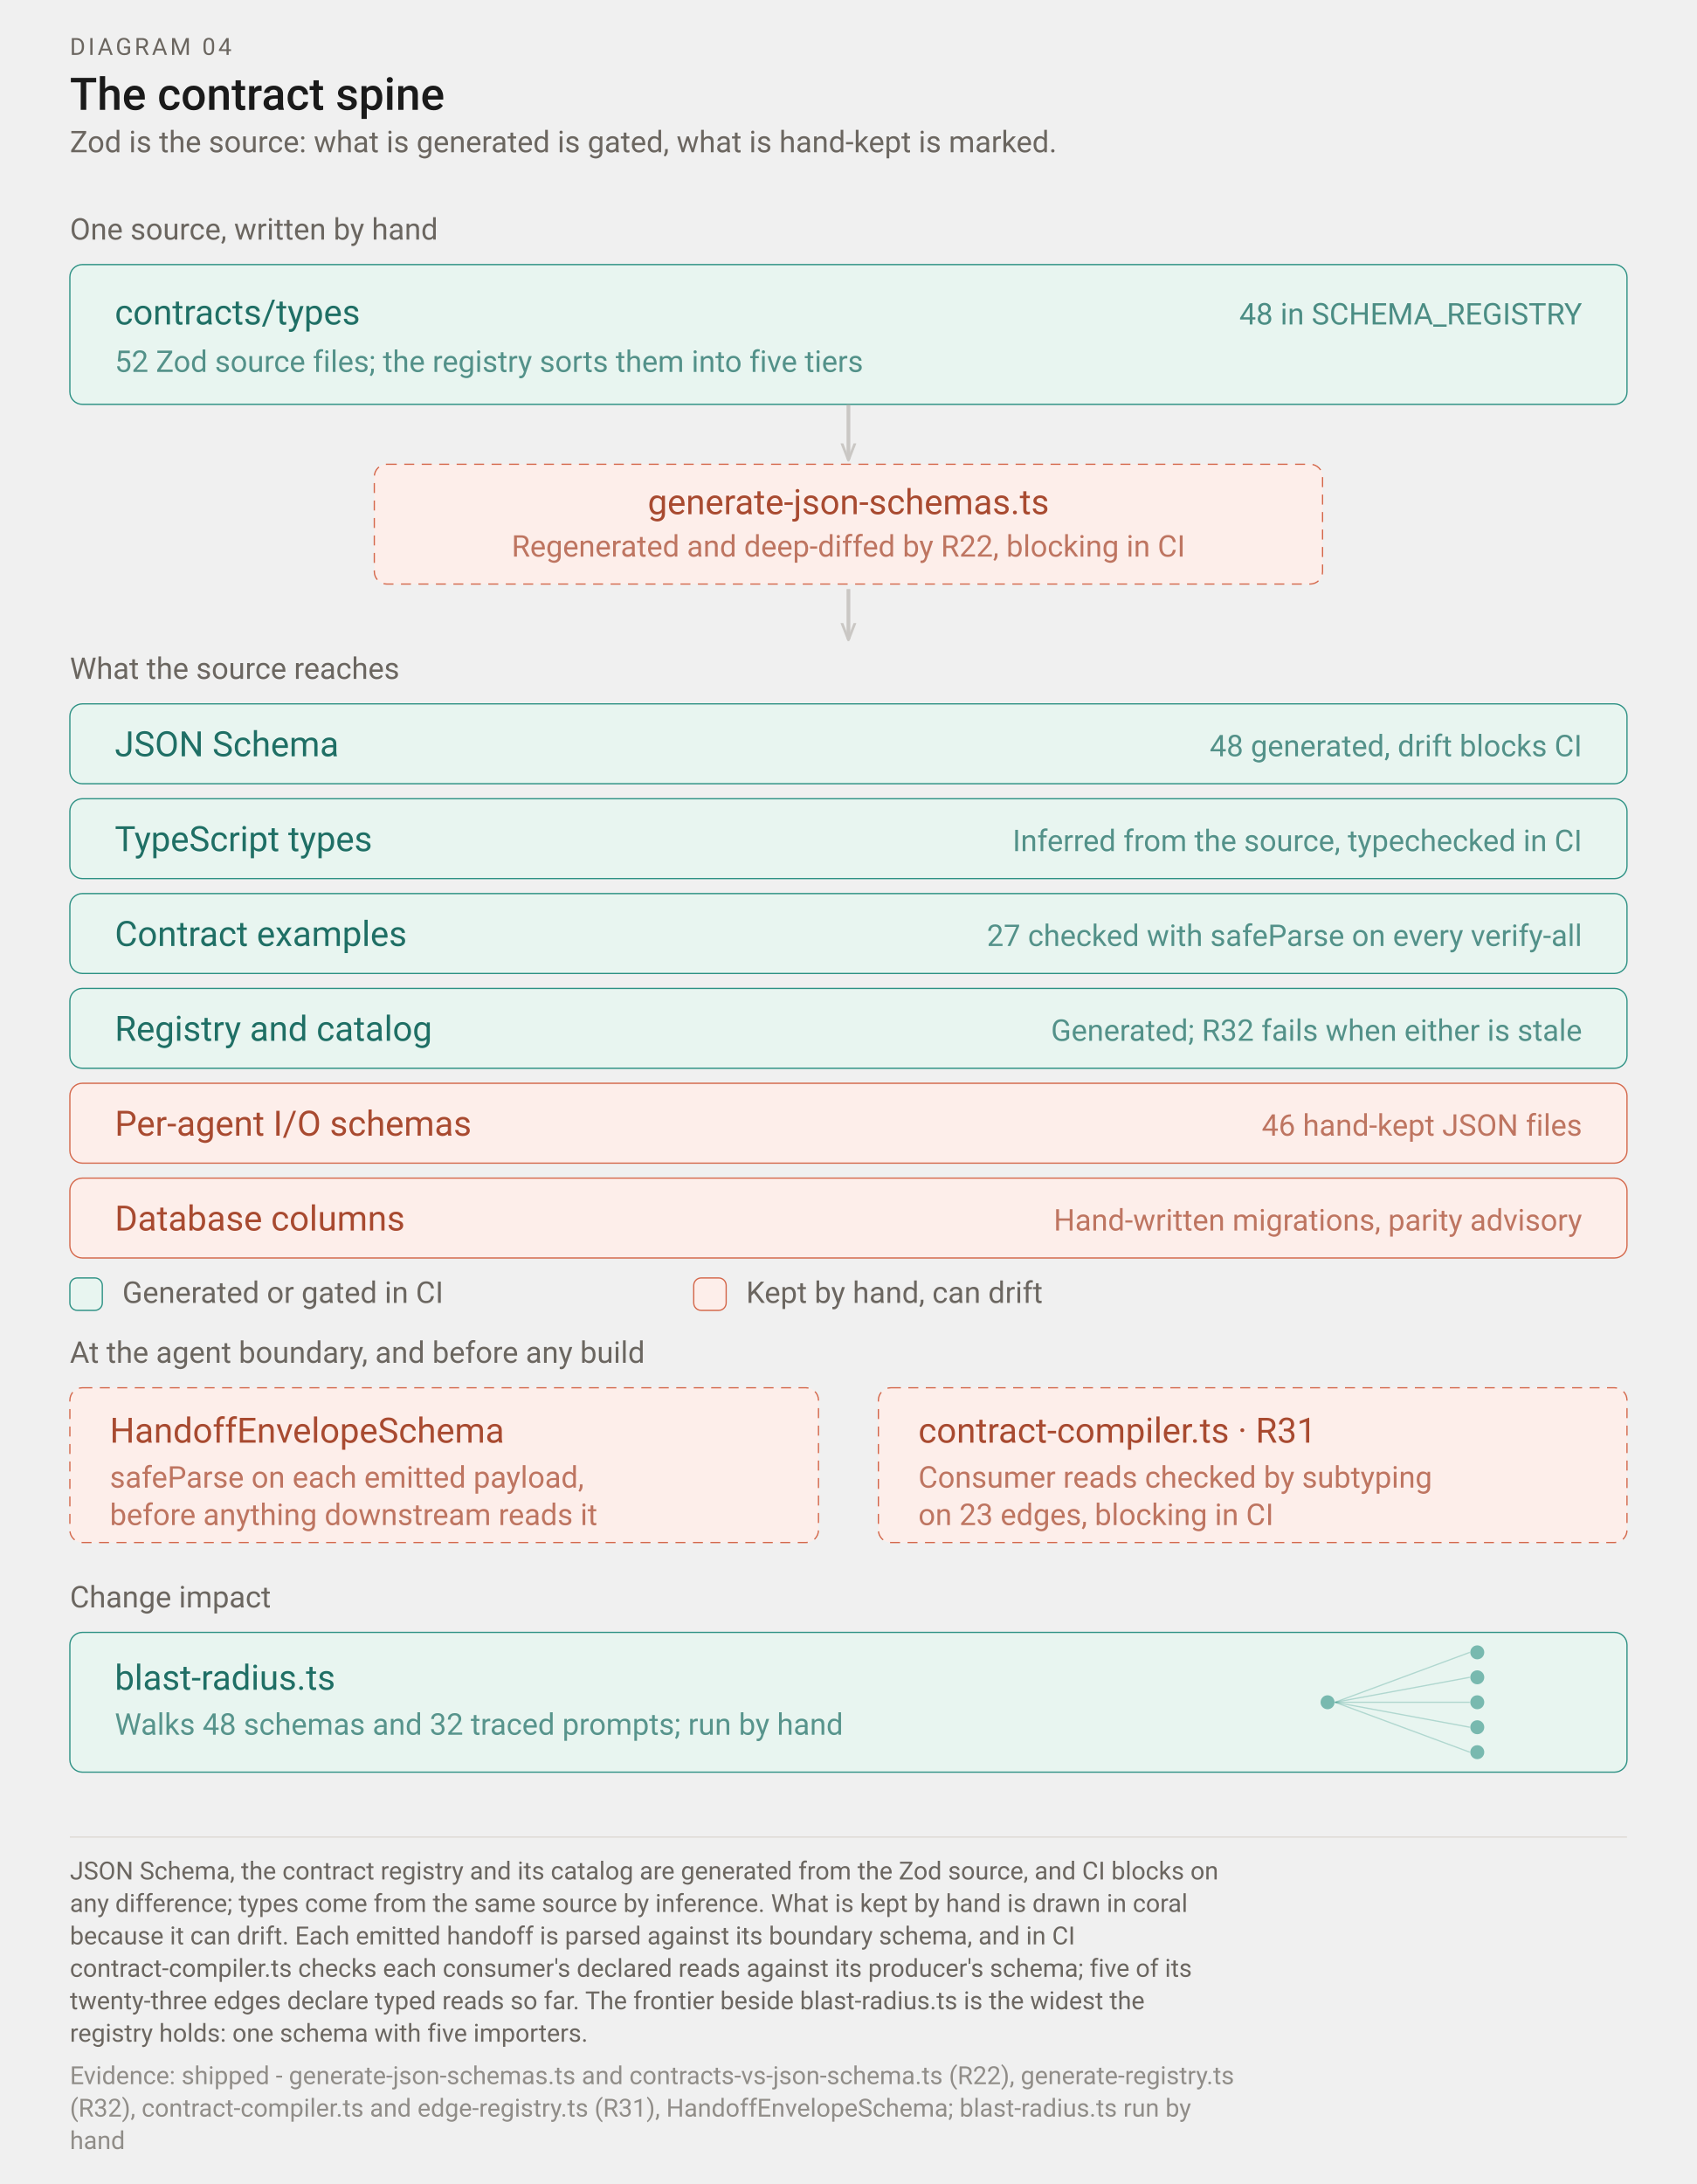
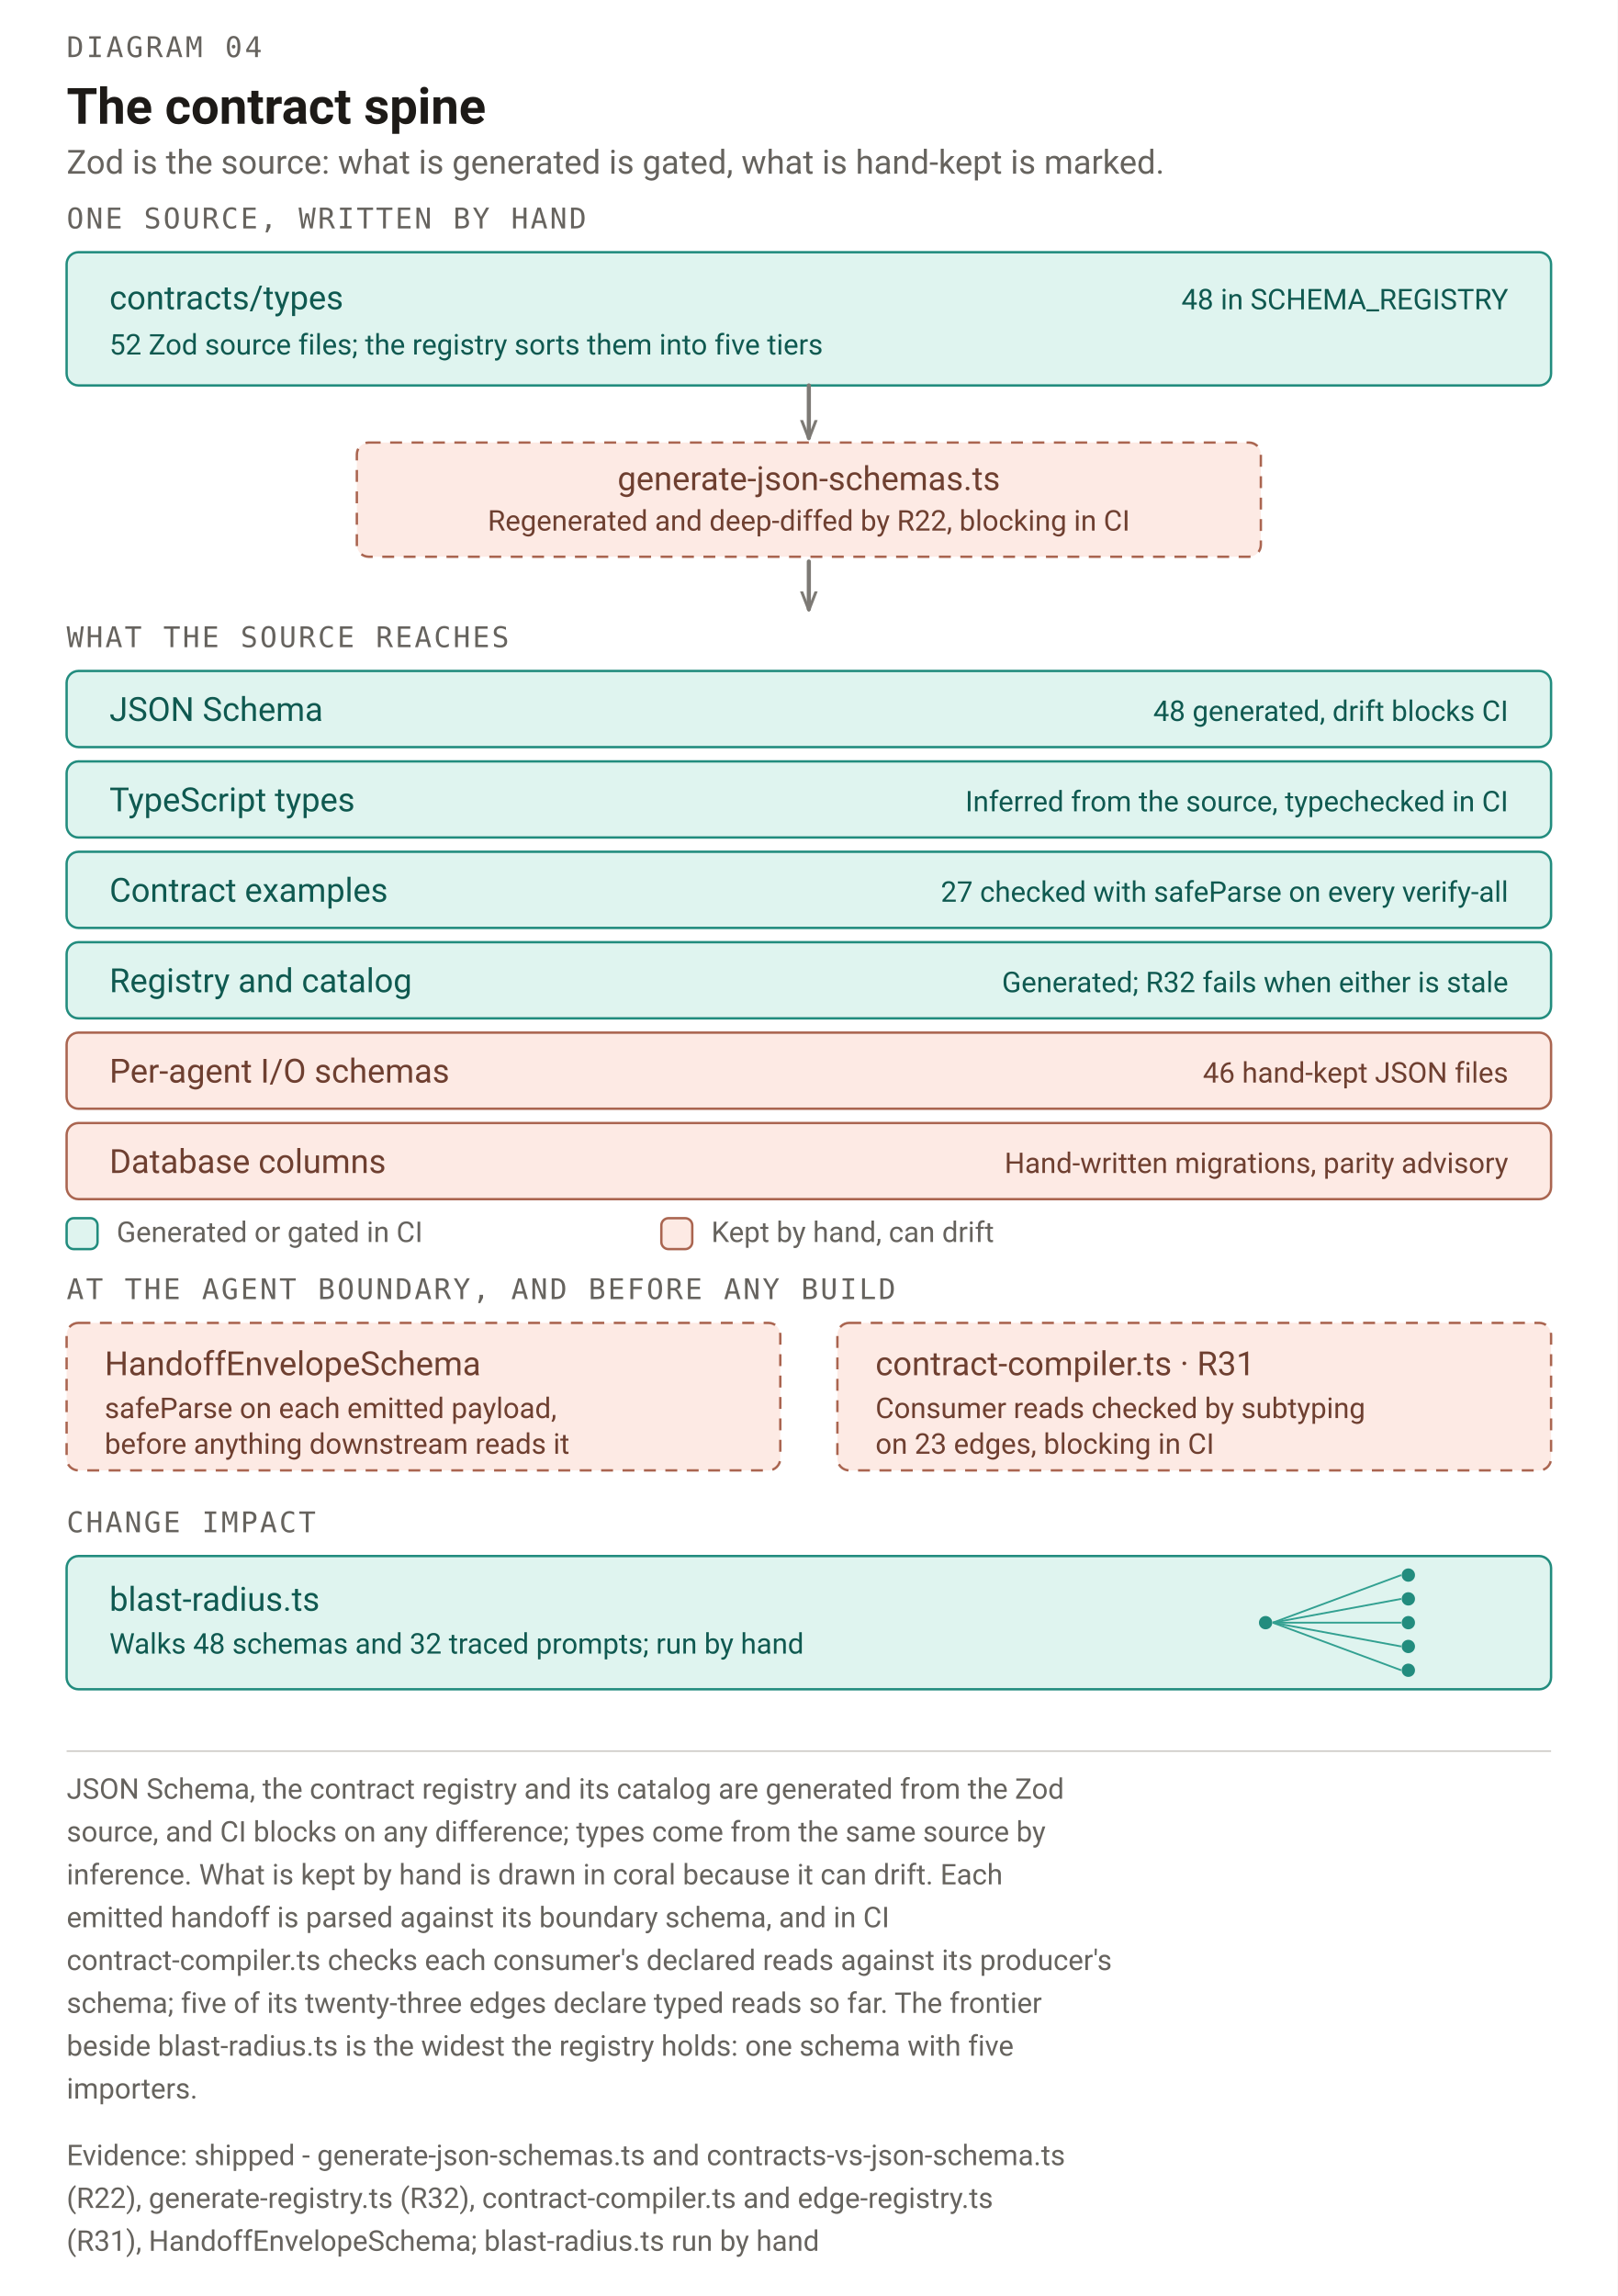
- <svg xmlns="http://www.w3.org/2000/svg" viewBox="0 0 680 875" width="100%" role="img" aria-label="The contract spine. Zod is the source: what is generated is gated, what is hand-kept is marked.">
-   <style>text{font-family:system-ui,-apple-system,'Segoe UI',Roboto,'Helvetica Neue',sans-serif}@media (prefers-color-scheme:dark){.teal-f{fill:#16302c;stroke:#4fb3a3}.teal-o{stroke:#4fb3a3}.teal-t{fill:#82d6c6}.purple-f{fill:#221f38;stroke:#8b7dd0}.purple-o{stroke:#8b7dd0}.purple-t{fill:#ada0e4}.coral-f{fill:#35211b;stroke:#e08a6c}.coral-o{stroke:#e08a6c}.coral-t{fill:#f2ab8e}.gray-f{fill:#232220;stroke:#57534e}.gray-o{stroke:#57534e}.gray-t{fill:#a8a29b}.ink{fill:#ededea}.mute{fill:#a8a29b}.rule{stroke:#3a3835}}[data-theme=dark] .teal-f{fill:#16302c;stroke:#4fb3a3}[data-theme=dark] .teal-o{stroke:#4fb3a3}[data-theme=dark] .teal-t{fill:#82d6c6}[data-theme=dark] .purple-f{fill:#221f38;stroke:#8b7dd0}[data-theme=dark] .purple-o{stroke:#8b7dd0}[data-theme=dark] .purple-t{fill:#ada0e4}[data-theme=dark] .coral-f{fill:#35211b;stroke:#e08a6c}[data-theme=dark] .coral-o{stroke:#e08a6c}[data-theme=dark] .coral-t{fill:#f2ab8e}[data-theme=dark] .gray-f{fill:#232220;stroke:#57534e}[data-theme=dark] .gray-o{stroke:#57534e}[data-theme=dark] .gray-t{fill:#a8a29b}[data-theme=dark] .ink{fill:#ededea}[data-theme=dark] .mute{fill:#a8a29b}[data-theme=dark] .rule{stroke:#3a3835}[data-theme=light] .teal-f{fill:#e8f5f0;stroke:#2d9184}[data-theme=light] .teal-o{stroke:#2d9184}[data-theme=light] .teal-t{fill:#1f6f65}[data-theme=light] .purple-f{fill:#eeeafa;stroke:#6b5bb5}[data-theme=light] .purple-o{stroke:#6b5bb5}[data-theme=light] .purple-t{fill:#4a3f8a}[data-theme=light] .coral-f{fill:#fdeeea;stroke:#d4674a}[data-theme=light] .coral-o{stroke:#d4674a}[data-theme=light] .coral-t{fill:#a84a30}[data-theme=light] .gray-f{fill:#f4f3f1;stroke:#b0aca6}[data-theme=light] .gray-o{stroke:#b0aca6}[data-theme=light] .gray-t{fill:#6b6660}[data-theme=light] .ink{fill:#1a1a1a}[data-theme=light] .mute{fill:#6b6660}[data-theme=light] .rule{stroke:#ddd9d4}</style>
+ <svg xmlns="http://www.w3.org/2000/svg" viewBox="0 0 680 965" width="100%" role="img" aria-label="The contract spine. Zod is the source: what is generated is gated, what is hand-kept is marked.">
+   <style>text{font-family:system-ui,-apple-system,'Segoe UI',Roboto,'Helvetica Neue',sans-serif}text.mono{font-family:ui-monospace,'SFMono-Regular','Cascadia Mono','Segoe UI Mono','DejaVu Sans Mono','Liberation Mono',monospace}.num{font-variant-numeric:tabular-nums}@media (prefers-color-scheme:dark){.teal-f{fill:#122925;stroke:#61c2b2}.teal-o{stroke:#61c2b2}.teal-t{fill:#bee8e0}.teal-m{fill:#61c2b2}.teal-h{stroke:#32a091}.purple-f{fill:#242232;stroke:#ada4e6}.purple-o{stroke:#ada4e6}.purple-t{fill:#dddafb}.purple-m{fill:#ada4e6}.purple-h{stroke:#8b81c5}.coral-f{fill:#311f19;stroke:#e39982}.coral-o{stroke:#e39982}.coral-t{fill:#fad5c9}.coral-m{fill:#e39982}.coral-h{stroke:#c0765f}.gray-f{fill:#262421;stroke:#b1ada8}.gray-o{stroke:#b1ada8}.gray-t{fill:#e1ddd8}.gray-m{fill:#b1ada8}.gray-h{stroke:#8f8b87}.surface{fill:#0d0b08}.ink{fill:#ebe7e2}.mute{fill:#dbd7d2}.rule{stroke:#5b5753}}[data-theme=dark] .teal-f{fill:#122925;stroke:#61c2b2}[data-theme=dark] .teal-o{stroke:#61c2b2}[data-theme=dark] .teal-t{fill:#bee8e0}[data-theme=dark] .teal-m{fill:#61c2b2}[data-theme=dark] .teal-h{stroke:#32a091}[data-theme=dark] .purple-f{fill:#242232;stroke:#ada4e6}[data-theme=dark] .purple-o{stroke:#ada4e6}[data-theme=dark] .purple-t{fill:#dddafb}[data-theme=dark] .purple-m{fill:#ada4e6}[data-theme=dark] .purple-h{stroke:#8b81c5}[data-theme=dark] .coral-f{fill:#311f19;stroke:#e39982}[data-theme=dark] .coral-o{stroke:#e39982}[data-theme=dark] .coral-t{fill:#fad5c9}[data-theme=dark] .coral-m{fill:#e39982}[data-theme=dark] .coral-h{stroke:#c0765f}[data-theme=dark] .gray-f{fill:#262421;stroke:#b1ada8}[data-theme=dark] .gray-o{stroke:#b1ada8}[data-theme=dark] .gray-t{fill:#e1ddd8}[data-theme=dark] .gray-m{fill:#b1ada8}[data-theme=dark] .gray-h{stroke:#8f8b87}[data-theme=dark] .surface{fill:#0d0b08}[data-theme=dark] .ink{fill:#ebe7e2}[data-theme=dark] .mute{fill:#dbd7d2}[data-theme=dark] .rule{stroke:#5b5753}[data-theme=light] .teal-f{fill:#dff4ef;stroke:#228c7e}[data-theme=light] .teal-o{stroke:#228c7e}[data-theme=light] .teal-t{fill:#0f5950}[data-theme=light] .teal-m{fill:#228c7e}[data-theme=light] .teal-h{stroke:#32a091}[data-theme=light] .purple-f{fill:#eeecfd;stroke:#7a70af}[data-theme=light] .purple-o{stroke:#7a70af}[data-theme=light] .purple-t{fill:#4d4671}[data-theme=light] .purple-m{fill:#7a70af}[data-theme=light] .purple-h{stroke:#8b81c5}[data-theme=light] .coral-f{fill:#fdeae4;stroke:#aa6550}[data-theme=light] .coral-o{stroke:#aa6550}[data-theme=light] .coral-t{fill:#6e3f30}[data-theme=light] .coral-m{fill:#aa6550}[data-theme=light] .coral-h{stroke:#c0765f}[data-theme=light] .gray-f{fill:#f2eee9;stroke:#7d7a75}[data-theme=light] .gray-o{stroke:#7d7a75}[data-theme=light] .gray-t{fill:#504c48}[data-theme=light] .gray-m{fill:#7d7a75}[data-theme=light] .gray-h{stroke:#8f8b87}[data-theme=light] .surface{fill:#ffffff}[data-theme=light] .ink{fill:#1d1a17}[data-theme=light] .mute{fill:#66635e}[data-theme=light] .rule{stroke:#c1bdb8}</style>
  <defs>
    <marker id="ar-teal" viewBox="0 0 10 10" refX="8.5" refY="5" markerWidth="5" markerHeight="5" orient="auto-start-reverse">
-       <path d="M0,1.5 L9,5 L0,8.5" fill="none" stroke="#2d9184" stroke-width="1.4" stroke-linecap="round" stroke-linejoin="round" class="teal-o" />
+       <path d="M0,1.5 L9,5 L0,8.5" fill="none" stroke="#228c7e" stroke-width="1.4" stroke-linecap="round" stroke-linejoin="round" class="teal-o" />
    </marker>
    <marker id="ar-purple" viewBox="0 0 10 10" refX="8.5" refY="5" markerWidth="5" markerHeight="5" orient="auto-start-reverse">
-       <path d="M0,1.5 L9,5 L0,8.5" fill="none" stroke="#6b5bb5" stroke-width="1.4" stroke-linecap="round" stroke-linejoin="round" class="purple-o" />
+       <path d="M0,1.5 L9,5 L0,8.5" fill="none" stroke="#7a70af" stroke-width="1.4" stroke-linecap="round" stroke-linejoin="round" class="purple-o" />
    </marker>
    <marker id="ar-coral" viewBox="0 0 10 10" refX="8.5" refY="5" markerWidth="5" markerHeight="5" orient="auto-start-reverse">
-       <path d="M0,1.5 L9,5 L0,8.5" fill="none" stroke="#d4674a" stroke-width="1.4" stroke-linecap="round" stroke-linejoin="round" class="coral-o" />
+       <path d="M0,1.5 L9,5 L0,8.5" fill="none" stroke="#aa6550" stroke-width="1.4" stroke-linecap="round" stroke-linejoin="round" class="coral-o" />
    </marker>
    <marker id="ar-gray" viewBox="0 0 10 10" refX="8.5" refY="5" markerWidth="5" markerHeight="5" orient="auto-start-reverse">
-       <path d="M0,1.5 L9,5 L0,8.5" fill="none" stroke="#b0aca6" stroke-width="1.4" stroke-linecap="round" stroke-linejoin="round" class="gray-o" />
+       <path d="M0,1.5 L9,5 L0,8.5" fill="none" stroke="#7d7a75" stroke-width="1.4" stroke-linecap="round" stroke-linejoin="round" class="gray-o" />
    </marker>
  </defs>
-   <text x="28" y="22" font-size="9.5" fill="#6b6660" letter-spacing="1.1" class="mute">DIAGRAM 04</text>
-   <text x="28" y="44" font-size="18" fill="#1a1a1a" font-weight="500" class="ink">The contract spine</text>
-   <text x="28" y="61" font-size="12" fill="#6b6660" class="mute">Zod is the source: what is generated is gated, what is hand-kept is marked.</text>
-   <text x="28" y="96" font-size="12" fill="#6b6660" class="mute">One source, written by hand</text>
-   <rect x="28" y="106" width="624" height="56" rx="5" fill="#e8f5f0" stroke="#2d9184" stroke-width="0.5" class="teal-f" />
-   <text x="46" y="130" font-size="14" fill="#1f6f65" class="teal-t">contracts/types</text>
-   <text x="46" y="149" font-size="12" fill="#1f6f65" opacity="0.74" class="teal-t">52 Zod source files; the registry sorts them into five tiers</text>
-   <text x="634" y="130" font-size="12" fill="#1f6f65" text-anchor="end" opacity="0.78" class="teal-t">48 in SCHEMA_REGISTRY</text>
-   <line x1="340" y1="162" x2="340" y2="184" stroke="#b0aca6" stroke-width="1.5" opacity="0.6" marker-end="url(#ar-gray)" class="gray-o" />
-   <rect x="150" y="186" width="380" height="48" rx="5" fill="#fdeeea" stroke="#d4674a" stroke-width="0.5" stroke-dasharray="4 3" class="coral-f" />
-   <text x="340" y="206" font-size="14" fill="#a84a30" text-anchor="middle" class="coral-t">generate-json-schemas.ts</text>
-   <text x="340" y="223" font-size="12" fill="#a84a30" text-anchor="middle" opacity="0.74" class="coral-t">Regenerated and deep-diffed by R22, blocking in CI</text>
-   <line x1="340" y1="236" x2="340" y2="256" stroke="#b0aca6" stroke-width="1.5" opacity="0.6" marker-end="url(#ar-gray)" class="gray-o" />
-   <text x="28" y="272" font-size="12" fill="#6b6660" class="mute">What the source reaches</text>
-   <rect x="28" y="282" width="624" height="32" rx="5" fill="#e8f5f0" stroke="#2d9184" stroke-width="0.5" class="teal-f" />
-   <text x="46" y="303" font-size="14" fill="#1f6f65" class="teal-t">JSON Schema</text>
-   <text x="634" y="303" font-size="12" fill="#1f6f65" text-anchor="end" opacity="0.74" class="teal-t">48 generated, drift blocks CI</text>
-   <rect x="28" y="320" width="624" height="32" rx="5" fill="#e8f5f0" stroke="#2d9184" stroke-width="0.5" class="teal-f" />
-   <text x="46" y="341" font-size="14" fill="#1f6f65" class="teal-t">TypeScript types</text>
-   <text x="634" y="341" font-size="12" fill="#1f6f65" text-anchor="end" opacity="0.74" class="teal-t">Inferred from the source, typechecked in CI</text>
-   <rect x="28" y="358" width="624" height="32" rx="5" fill="#e8f5f0" stroke="#2d9184" stroke-width="0.5" class="teal-f" />
-   <text x="46" y="379" font-size="14" fill="#1f6f65" class="teal-t">Contract examples</text>
-   <text x="634" y="379" font-size="12" fill="#1f6f65" text-anchor="end" opacity="0.74" class="teal-t">27 checked with safeParse on every verify-all</text>
-   <rect x="28" y="396" width="624" height="32" rx="5" fill="#e8f5f0" stroke="#2d9184" stroke-width="0.5" class="teal-f" />
-   <text x="46" y="417" font-size="14" fill="#1f6f65" class="teal-t">Registry and catalog</text>
-   <text x="634" y="417" font-size="12" fill="#1f6f65" text-anchor="end" opacity="0.74" class="teal-t">Generated; R32 fails when either is stale</text>
-   <rect x="28" y="434" width="624" height="32" rx="5" fill="#fdeeea" stroke="#d4674a" stroke-width="0.5" class="coral-f" />
-   <text x="46" y="455" font-size="14" fill="#a84a30" class="coral-t">Per-agent I/O schemas</text>
-   <text x="634" y="455" font-size="12" fill="#a84a30" text-anchor="end" opacity="0.74" class="coral-t">46 hand-kept JSON files</text>
-   <rect x="28" y="472" width="624" height="32" rx="5" fill="#fdeeea" stroke="#d4674a" stroke-width="0.5" class="coral-f" />
-   <text x="46" y="493" font-size="14" fill="#a84a30" class="coral-t">Database columns</text>
-   <text x="634" y="493" font-size="12" fill="#a84a30" text-anchor="end" opacity="0.74" class="coral-t">Hand-written migrations, parity advisory</text>
-   <rect x="28" y="512" width="13" height="13" rx="3" fill="#e8f5f0" stroke="#2d9184" stroke-width="0.5" class="teal-f" />
-   <text x="49" y="522" font-size="12" fill="#6b6660" class="mute">Generated or gated in CI</text>
-   <rect x="278" y="512" width="13" height="13" rx="3" fill="#fdeeea" stroke="#d4674a" stroke-width="0.5" class="coral-f" />
-   <text x="299" y="522" font-size="12" fill="#6b6660" class="mute">Kept by hand, can drift</text>
-   <text x="28" y="546" font-size="12" fill="#6b6660" class="mute">At the agent boundary, and before any build</text>
-   <rect x="28" y="556" width="300" height="62" rx="5" fill="#fdeeea" stroke="#d4674a" stroke-width="0.5" stroke-dasharray="4 3" class="coral-f" />
-   <text x="44" y="578" font-size="14" fill="#a84a30" class="coral-t">HandoffEnvelopeSchema</text>
-   <text x="44" y="596" font-size="12" fill="#a84a30" opacity="0.74" class="coral-t">safeParse on each emitted payload,</text>
-   <text x="44" y="611" font-size="12" fill="#a84a30" opacity="0.74" class="coral-t">before anything downstream reads it</text>
-   <rect x="352" y="556" width="300" height="62" rx="5" fill="#fdeeea" stroke="#d4674a" stroke-width="0.5" stroke-dasharray="4 3" class="coral-f" />
-   <text x="368" y="578" font-size="14" fill="#a84a30" class="coral-t">contract-compiler.ts · R31</text>
-   <text x="368" y="596" font-size="12" fill="#a84a30" opacity="0.74" class="coral-t">Consumer reads checked by subtyping</text>
-   <text x="368" y="611" font-size="12" fill="#a84a30" opacity="0.74" class="coral-t">on 23 edges, blocking in CI</text>
-   <text x="28" y="644" font-size="12" fill="#6b6660" class="mute">Change impact</text>
-   <rect x="28" y="654" width="624" height="56" rx="5" fill="#e8f5f0" stroke="#2d9184" stroke-width="0.5" class="teal-f" />
-   <text x="46" y="677" font-size="14" fill="#1f6f65" class="teal-t">blast-radius.ts</text>
-   <text x="46" y="695" font-size="12" fill="#1f6f65" opacity="0.72" class="teal-t">Walks 48 schemas and 32 traced prompts; run by hand</text>
-   <line x1="535" y1="682" x2="589" y2="662" stroke="#2d9184" stroke-width="0.5" opacity="0.3" class="teal-o" />
-   <circle cx="592" cy="662" r="2.8" fill="#2d9184" opacity="0.6" class="teal-f" />
-   <line x1="535" y1="682" x2="589" y2="672" stroke="#2d9184" stroke-width="0.5" opacity="0.3" class="teal-o" />
-   <circle cx="592" cy="672" r="2.8" fill="#2d9184" opacity="0.6" class="teal-f" />
-   <line x1="535" y1="682" x2="589" y2="682" stroke="#2d9184" stroke-width="0.5" opacity="0.3" class="teal-o" />
-   <circle cx="592" cy="682" r="2.8" fill="#2d9184" opacity="0.6" class="teal-f" />
-   <line x1="535" y1="682" x2="589" y2="692" stroke="#2d9184" stroke-width="0.5" opacity="0.3" class="teal-o" />
-   <circle cx="592" cy="692" r="2.8" fill="#2d9184" opacity="0.6" class="teal-f" />
-   <line x1="535" y1="682" x2="589" y2="702" stroke="#2d9184" stroke-width="0.5" opacity="0.3" class="teal-o" />
-   <circle cx="592" cy="702" r="2.8" fill="#2d9184" opacity="0.6" class="teal-f" />
-   <circle cx="532" cy="682" r="2.8" fill="#2d9184" opacity="0.6" class="teal-f" />
-   <line x1="28" y1="736" x2="652" y2="736" stroke="#ddd9d4" stroke-width="0.5" class="rule" />
-   <text x="28" y="753" font-size="10" fill="#6b6660" class="mute">JSON Schema, the contract registry and its catalog are generated from the Zod source, and CI blocks on</text>
-   <text x="28" y="766" font-size="10" fill="#6b6660" class="mute">any difference; types come from the same source by inference. What is kept by hand is drawn in coral</text>
-   <text x="28" y="779" font-size="10" fill="#6b6660" class="mute">because it can drift. Each emitted handoff is parsed against its boundary schema, and in CI</text>
-   <text x="28" y="792" font-size="10" fill="#6b6660" class="mute">contract-compiler.ts checks each consumer's declared reads against its producer's schema; five of its</text>
-   <text x="28" y="805" font-size="10" fill="#6b6660" class="mute">twenty-three edges declare typed reads so far. The frontier beside blast-radius.ts is the widest the</text>
-   <text x="28" y="818" font-size="10" fill="#6b6660" class="mute">registry holds: one schema with five importers.</text>
-   <text x="28" y="835" font-size="10" fill="#6b6660" opacity="0.72" class="mute">Evidence: shipped - generate-json-schemas.ts and contracts-vs-json-schema.ts (R22), generate-registry.ts</text>
-   <text x="28" y="848" font-size="10" fill="#6b6660" opacity="0.72" class="mute">(R32), contract-compiler.ts and edge-registry.ts (R31), HandoffEnvelopeSchema; blast-radius.ts run by</text>
-   <text x="28" y="861" font-size="10" fill="#6b6660" opacity="0.72" class="mute">hand</text>
+   <rect x="0" y="0" width="680" height="965" fill="#ffffff" class="surface" />
+   <text x="28" y="24" font-size="12" fill="#66635e" letter-spacing="1.1" class="mute mono">DIAGRAM 04</text>
+   <text x="28" y="52" font-size="21" fill="#1d1a17" font-weight="600" class="ink">The contract spine</text>
+   <text x="28" y="73" font-size="14" fill="#66635e" class="mute">Zod is the source: what is generated is gated, what is hand-kept is marked.</text>
+   <text x="28" y="96" font-size="12" fill="#66635e" font-weight="500" letter-spacing="0.9" class="mute mono">ONE SOURCE, WRITTEN BY HAND</text>
+   <rect x="28" y="106" width="624" height="56" rx="5" fill="#dff4ef" stroke="#228c7e" stroke-width="1.0" class="teal-f" />
+   <text x="46" y="130" font-size="14" fill="#0f5950" class="teal-t">contracts/types</text>
+   <text x="46" y="149" font-size="12" fill="#0f5950" class="teal-t">52 Zod source files; the registry sorts them into five tiers</text>
+   <text x="634" y="130" font-size="12" fill="#0f5950" text-anchor="end" class="teal-t">48 in SCHEMA_REGISTRY</text>
+   <line x1="340" y1="162" x2="340" y2="184" stroke="#7d7a75" stroke-width="1.75" stroke-linecap="round" marker-end="url(#ar-gray)" class="gray-o" />
+   <rect x="150" y="186" width="380" height="48" rx="5" fill="#fdeae4" stroke="#aa6550" stroke-width="1.0" stroke-dasharray="5 4" class="coral-f" />
+   <text x="340" y="206" font-size="14" fill="#6e3f30" text-anchor="middle" class="coral-t">generate-json-schemas.ts</text>
+   <text x="340" y="223" font-size="12" fill="#6e3f30" text-anchor="middle" class="coral-t">Regenerated and deep-diffed by R22, blocking in CI</text>
+   <line x1="340" y1="236" x2="340" y2="256" stroke="#7d7a75" stroke-width="1.75" stroke-linecap="round" marker-end="url(#ar-gray)" class="gray-o" />
+   <text x="28" y="272" font-size="12" fill="#66635e" font-weight="500" letter-spacing="0.9" class="mute mono">WHAT THE SOURCE REACHES</text>
+   <rect x="28" y="282" width="624" height="32" rx="5" fill="#dff4ef" stroke="#228c7e" stroke-width="1.0" class="teal-f" />
+   <text x="46" y="303" font-size="14" fill="#0f5950" class="teal-t">JSON Schema</text>
+   <text x="634" y="303" font-size="12" fill="#0f5950" text-anchor="end" class="teal-t">48 generated, drift blocks CI</text>
+   <rect x="28" y="320" width="624" height="32" rx="5" fill="#dff4ef" stroke="#228c7e" stroke-width="1.0" class="teal-f" />
+   <text x="46" y="341" font-size="14" fill="#0f5950" class="teal-t">TypeScript types</text>
+   <text x="634" y="341" font-size="12" fill="#0f5950" text-anchor="end" class="teal-t">Inferred from the source, typechecked in CI</text>
+   <rect x="28" y="358" width="624" height="32" rx="5" fill="#dff4ef" stroke="#228c7e" stroke-width="1.0" class="teal-f" />
+   <text x="46" y="379" font-size="14" fill="#0f5950" class="teal-t">Contract examples</text>
+   <text x="634" y="379" font-size="12" fill="#0f5950" text-anchor="end" class="teal-t">27 checked with safeParse on every verify-all</text>
+   <rect x="28" y="396" width="624" height="32" rx="5" fill="#dff4ef" stroke="#228c7e" stroke-width="1.0" class="teal-f" />
+   <text x="46" y="417" font-size="14" fill="#0f5950" class="teal-t">Registry and catalog</text>
+   <text x="634" y="417" font-size="12" fill="#0f5950" text-anchor="end" class="teal-t">Generated; R32 fails when either is stale</text>
+   <rect x="28" y="434" width="624" height="32" rx="5" fill="#fdeae4" stroke="#aa6550" stroke-width="1.0" class="coral-f" />
+   <text x="46" y="455" font-size="14" fill="#6e3f30" class="coral-t">Per-agent I/O schemas</text>
+   <text x="634" y="455" font-size="12" fill="#6e3f30" text-anchor="end" class="coral-t">46 hand-kept JSON files</text>
+   <rect x="28" y="472" width="624" height="32" rx="5" fill="#fdeae4" stroke="#aa6550" stroke-width="1.0" class="coral-f" />
+   <text x="46" y="493" font-size="14" fill="#6e3f30" class="coral-t">Database columns</text>
+   <text x="634" y="493" font-size="12" fill="#6e3f30" text-anchor="end" class="coral-t">Hand-written migrations, parity advisory</text>
+   <rect x="28" y="512" width="13" height="13" rx="3" fill="#dff4ef" stroke="#228c7e" stroke-width="1.0" class="teal-f" />
+   <text x="49" y="522" font-size="12" fill="#66635e" class="mute">Generated or gated in CI</text>
+   <rect x="278" y="512" width="13" height="13" rx="3" fill="#fdeae4" stroke="#aa6550" stroke-width="1.0" class="coral-f" />
+   <text x="299" y="522" font-size="12" fill="#66635e" class="mute">Kept by hand, can drift</text>
+   <text x="28" y="546" font-size="12" fill="#66635e" font-weight="500" letter-spacing="0.9" class="mute mono">AT THE AGENT BOUNDARY, AND BEFORE ANY BUILD</text>
+   <rect x="28" y="556" width="300" height="62" rx="5" fill="#fdeae4" stroke="#aa6550" stroke-width="1.0" stroke-dasharray="5 4" class="coral-f" />
+   <text x="44" y="578" font-size="14" fill="#6e3f30" class="coral-t">HandoffEnvelopeSchema</text>
+   <text x="44" y="596" font-size="12" fill="#6e3f30" class="coral-t">safeParse on each emitted payload,</text>
+   <text x="44" y="611" font-size="12" fill="#6e3f30" class="coral-t">before anything downstream reads it</text>
+   <rect x="352" y="556" width="300" height="62" rx="5" fill="#fdeae4" stroke="#aa6550" stroke-width="1.0" stroke-dasharray="5 4" class="coral-f" />
+   <text x="368" y="578" font-size="14" fill="#6e3f30" class="coral-t">contract-compiler.ts · R31</text>
+   <text x="368" y="596" font-size="12" fill="#6e3f30" class="coral-t">Consumer reads checked by subtyping</text>
+   <text x="368" y="611" font-size="12" fill="#6e3f30" class="coral-t">on 23 edges, blocking in CI</text>
+   <text x="28" y="644" font-size="12" fill="#66635e" font-weight="500" letter-spacing="0.9" class="mute mono">CHANGE IMPACT</text>
+   <rect x="28" y="654" width="624" height="56" rx="5" fill="#dff4ef" stroke="#228c7e" stroke-width="1.0" class="teal-f" />
+   <text x="46" y="677" font-size="14" fill="#0f5950" class="teal-t">blast-radius.ts</text>
+   <text x="46" y="695" font-size="12" fill="#0f5950" class="teal-t">Walks 48 schemas and 32 traced prompts; run by hand</text>
+   <line x1="535" y1="682" x2="589" y2="662" stroke="#32a091" stroke-width="0.75" class="teal-h" />
+   <circle cx="592" cy="662" r="2.8" fill="#228c7e" class="teal-m" />
+   <line x1="535" y1="682" x2="589" y2="672" stroke="#32a091" stroke-width="0.75" class="teal-h" />
+   <circle cx="592" cy="672" r="2.8" fill="#228c7e" class="teal-m" />
+   <line x1="535" y1="682" x2="589" y2="682" stroke="#32a091" stroke-width="0.75" class="teal-h" />
+   <circle cx="592" cy="682" r="2.8" fill="#228c7e" class="teal-m" />
+   <line x1="535" y1="682" x2="589" y2="692" stroke="#32a091" stroke-width="0.75" class="teal-h" />
+   <circle cx="592" cy="692" r="2.8" fill="#228c7e" class="teal-m" />
+   <line x1="535" y1="682" x2="589" y2="702" stroke="#32a091" stroke-width="0.75" class="teal-h" />
+   <circle cx="592" cy="702" r="2.8" fill="#228c7e" class="teal-m" />
+   <circle cx="532" cy="682" r="2.8" fill="#228c7e" class="teal-m" />
+   <line x1="28" y1="736" x2="652" y2="736" stroke="#c1bdb8" stroke-width="0.5" class="rule" />
+   <text x="28" y="756" font-size="12" fill="#66635e" class="mute">JSON Schema, the contract registry and its catalog are generated from the Zod</text>
+   <text x="28" y="774" font-size="12" fill="#66635e" class="mute">source, and CI blocks on any difference; types come from the same source by</text>
+   <text x="28" y="792" font-size="12" fill="#66635e" class="mute">inference. What is kept by hand is drawn in coral because it can drift. Each</text>
+   <text x="28" y="810" font-size="12" fill="#66635e" class="mute">emitted handoff is parsed against its boundary schema, and in CI</text>
+   <text x="28" y="828" font-size="12" fill="#66635e" class="mute">contract-compiler.ts checks each consumer's declared reads against its producer's</text>
+   <text x="28" y="846" font-size="12" fill="#66635e" class="mute">schema; five of its twenty-three edges declare typed reads so far. The frontier</text>
+   <text x="28" y="864" font-size="12" fill="#66635e" class="mute">beside blast-radius.ts is the widest the registry holds: one schema with five</text>
+   <text x="28" y="882" font-size="12" fill="#66635e" class="mute">importers.</text>
+   <text x="28" y="910" font-size="12" fill="#66635e" class="mute">Evidence: shipped - generate-json-schemas.ts and contracts-vs-json-schema.ts</text>
+   <text x="28" y="928" font-size="12" fill="#66635e" class="mute">(R22), generate-registry.ts (R32), contract-compiler.ts and edge-registry.ts</text>
+   <text x="28" y="946" font-size="12" fill="#66635e" class="mute">(R31), HandoffEnvelopeSchema; blast-radius.ts run by hand</text>
</svg>
